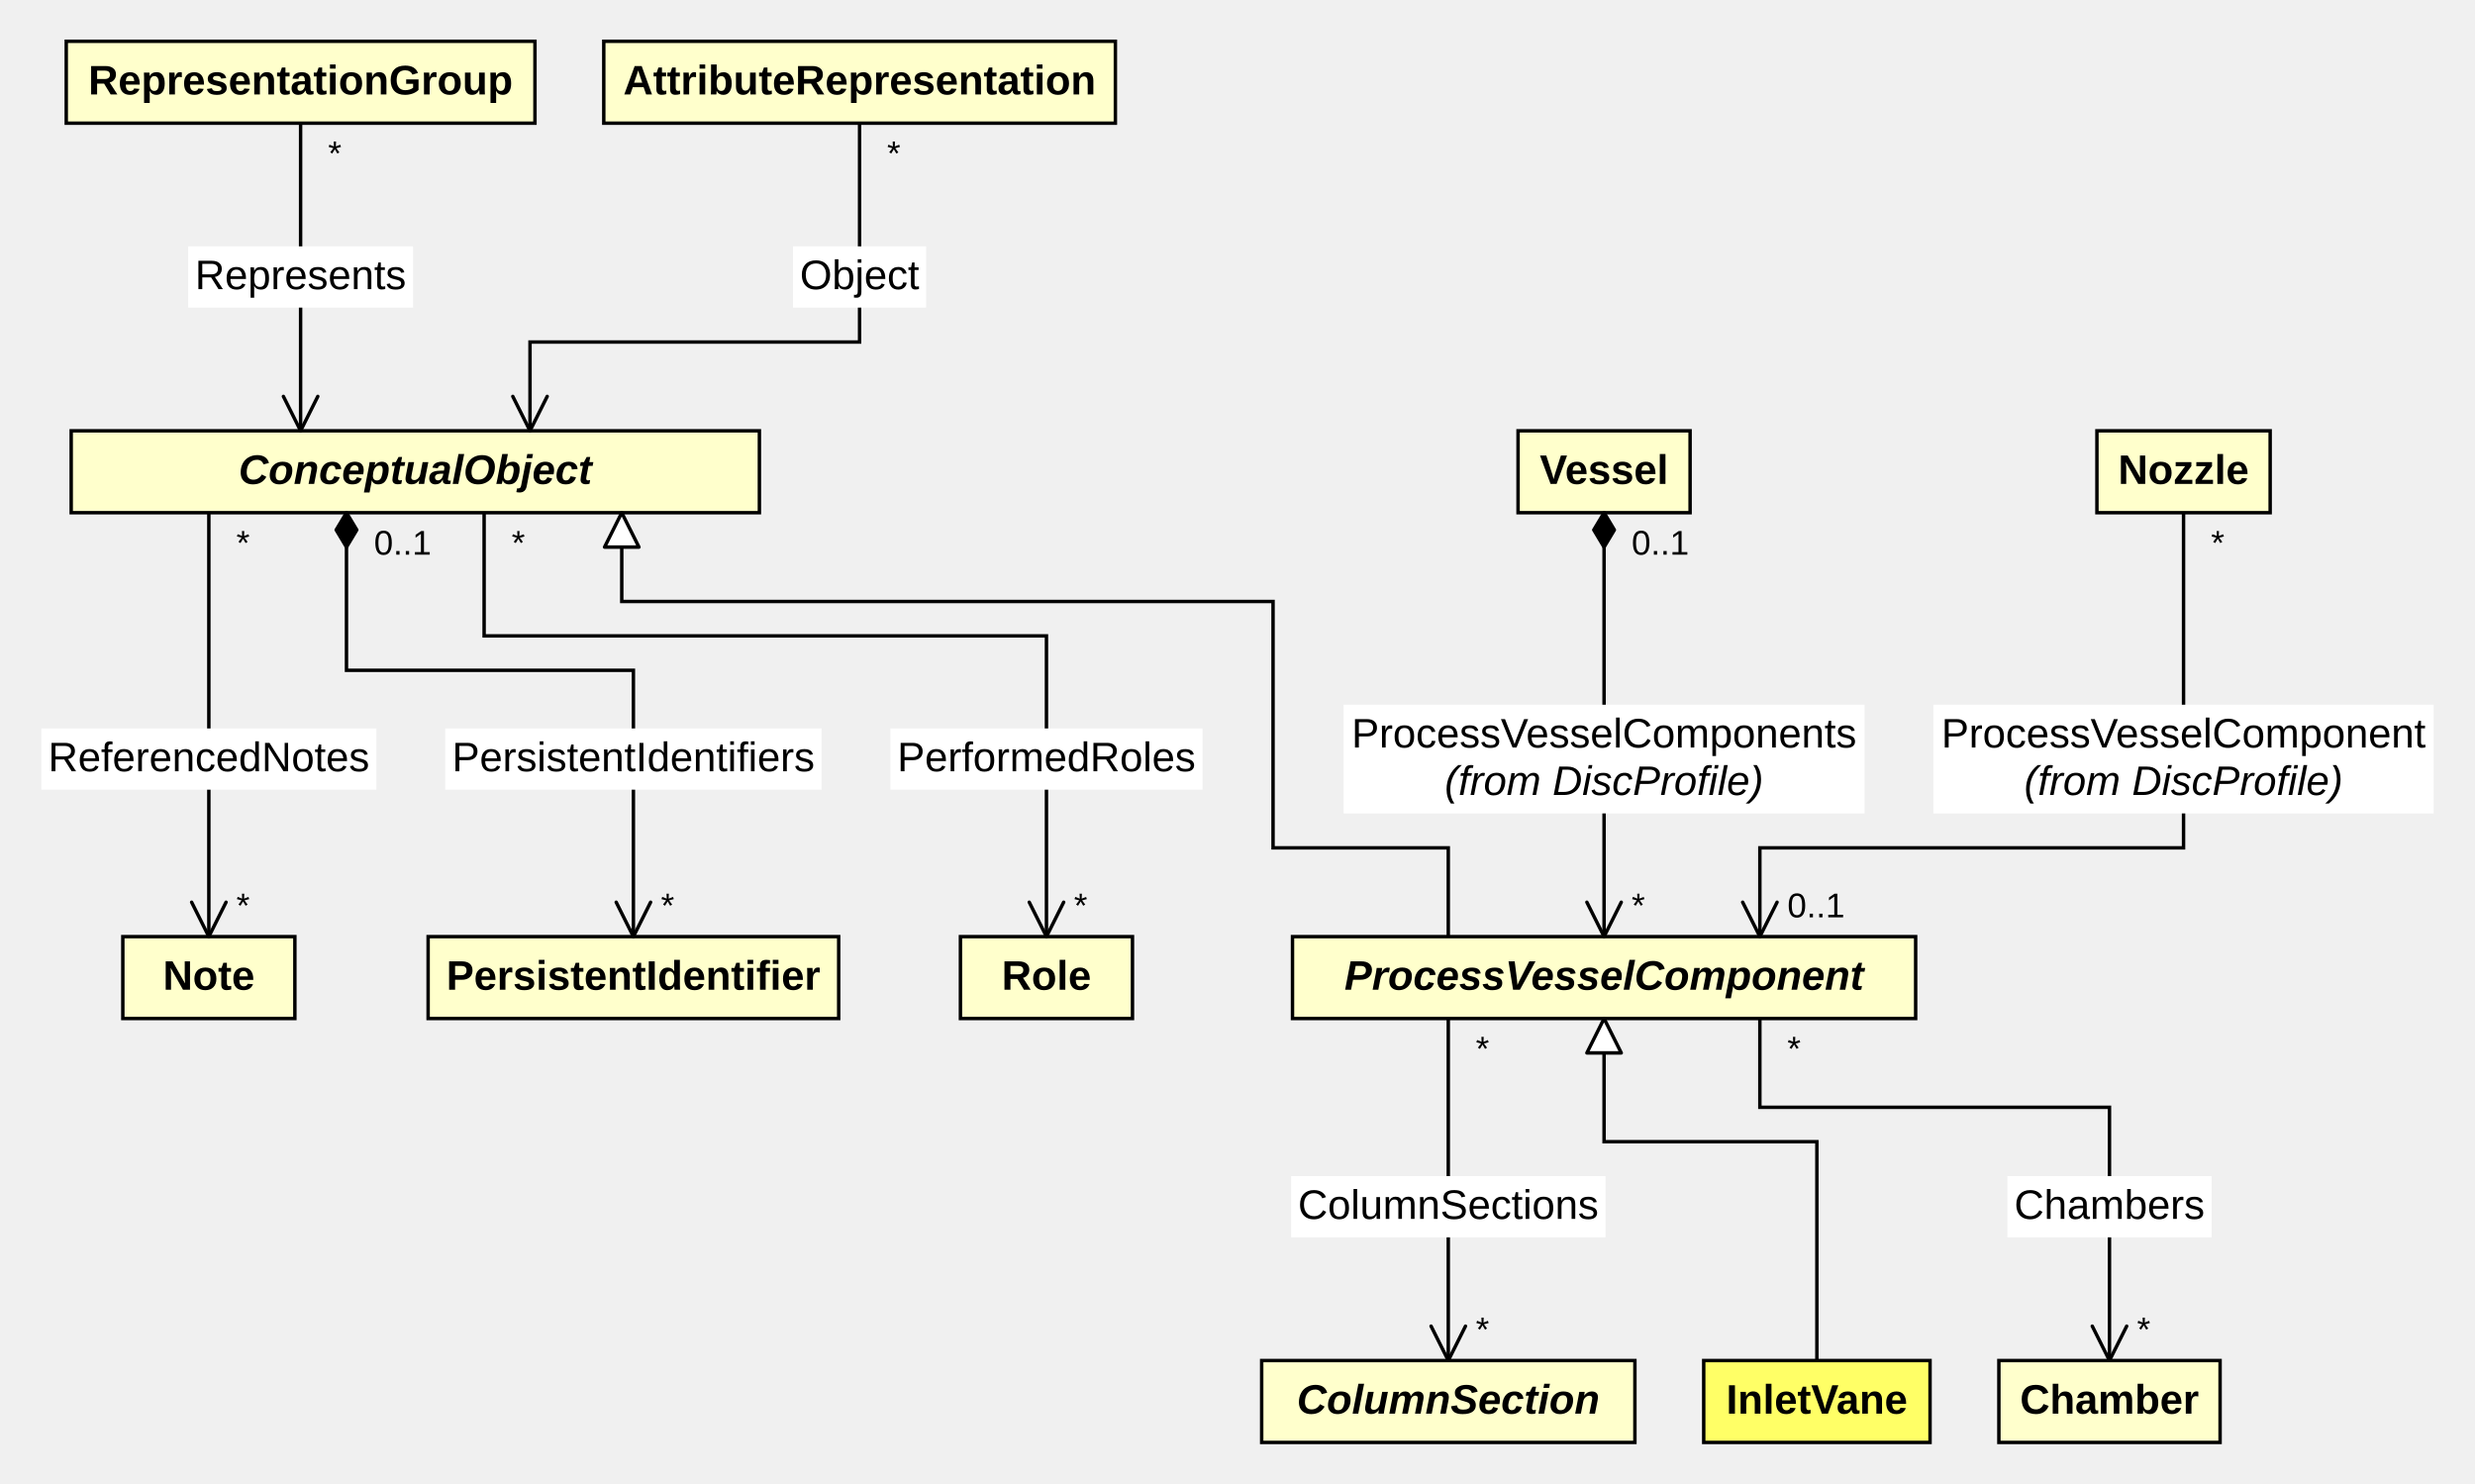
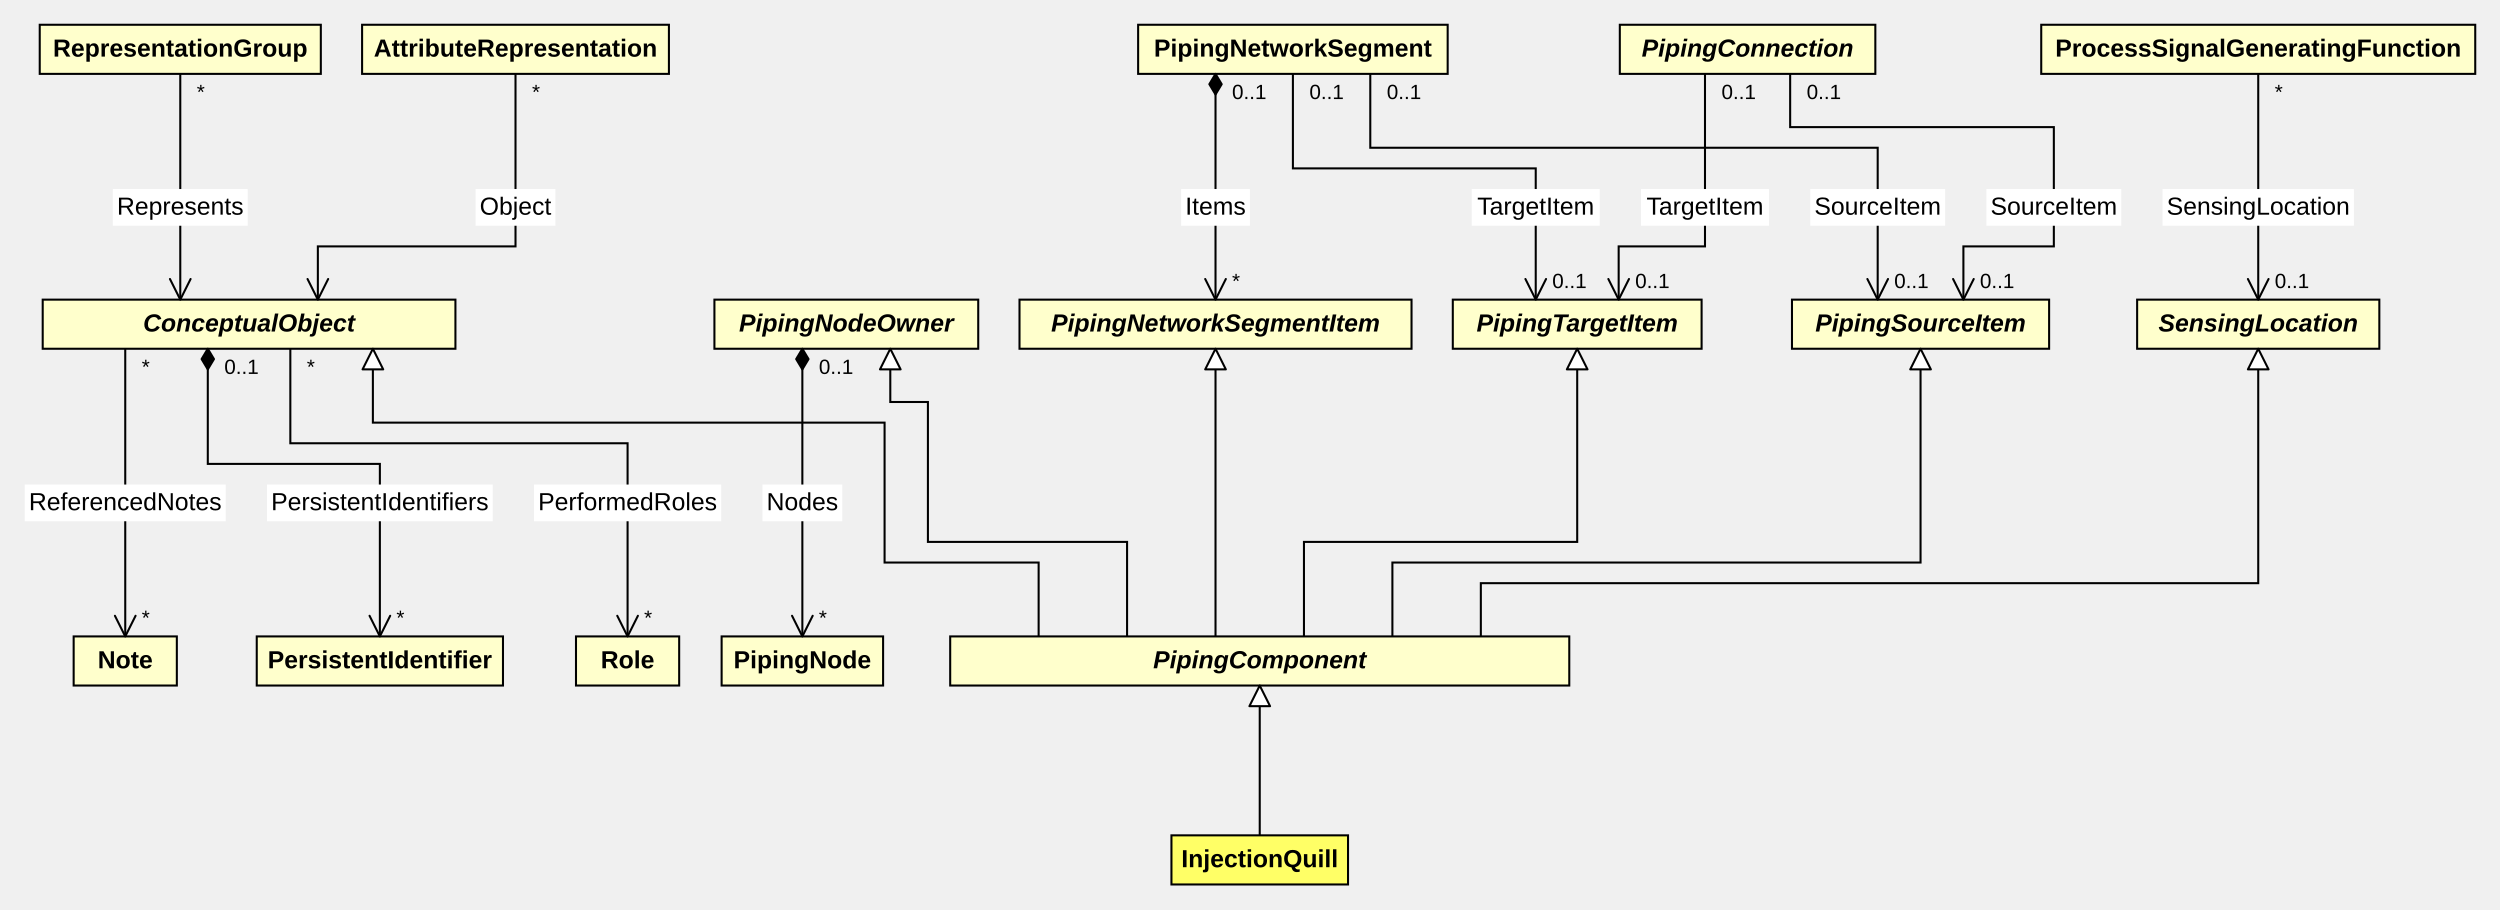
- <svg xmlns="http://www.w3.org/2000/svg" width="719.277px" height="431.2px" viewBox="0.0 0.0 719.277 431.2">
+ <svg xmlns="http://www.w3.org/2000/svg" width="1211.469px" height="440.6px" viewBox="0.0 0.0 1211.469 440.6">
  <style>
            .uml-foreground-stroke {
                stroke: black;
                stroke-width: 1px;
            }
            
            .uml-foreground-fill {
                fill: black;
            }
            
            .uml-background_color-type {
                fill: #ffffcc;
            }
            
            .uml-background_color-main_type {
                fill: #ffff66;
            }
            
            .uml-background_color-instance {
                fill: blue;
            }
            
            .uml-background_color-background {
                fill: white;
            }
            
            .uml-background_color-foreground {
                fill: black;
            }
            
            .uml-font-normal {
                font-family: Arial;
            }
            
            .uml-font-element {
                font-family: Arial;
            }
            
            .uml-fontsize-normal {
                font-size: 10px;
            }

            .uml-fontsize-large {
                font-size: 12px;
            }
            
            .uml-source_marker-closed_arrow {
                marker-start: url(#uml-marker-closed_arrow);
            }
            
            .uml-source_marker-open_arrow {
                marker-start: url(#uml-marker-open_arrow);
            }
            
            .uml-source_marker-filled_diamond {
                marker-start: url(#uml-marker-filled_diamond);
            }

            .uml-target_marker-closed_arrow {
                marker-end: url(#uml-marker-closed_arrow);
            }
            
            .uml-target_marker-open_arrow {
                marker-end: url(#uml-marker-open_arrow);
            }
            
            .uml-target_marker-filled_diamond {
                marker-end: url(#uml-marker-filled_diamond);
            }

            </style>
  <defs>
    <marker id="uml-marker-closed_arrow" viewBox="-2 -2 14 14" refX="10" refY="5.0" markerWidth="14" markerHeight="14" orient="auto-start-reverse">
      <path d="M 0 0 L 10 5.0 L 0 10 Z" stroke-linejoin="round" stroke-linecap="round" class="uml-foreground-stroke uml-background_color-background" />
    </marker>
    <marker id="uml-marker-open_arrow" viewBox="-2 -2 14 14" refX="10" refY="5.0" markerWidth="14" markerHeight="14" orient="auto-start-reverse">
      <path d="M 0 0 L 10 5.0 L 0 10" stroke-linejoin="round" stroke-linecap="round" fill="none" class="uml-foreground-stroke" />
    </marker>
    <marker id="uml-marker-filled_diamond" viewBox="-2 -2 14 14" refX="10" refY="5.0" markerWidth="14" markerHeight="14" orient="auto-start-reverse">
      <path d="M 0 5.0 L      5.0 2.0        10 5.0      5.0 8.0 Z       " stroke-linejoin="round" stroke-linecap="round" class="uml-foreground-stroke uml-background_color-foreground" />
    </marker>
  </defs>
-   <rect class="uml-background_color-type uml-foreground-stroke" x="20.693" y="125.2" width="200.0" height="23.8" />
-   <text x="120.693" text-anchor="middle" font-size="0px" y="140.64">
+   <rect class="uml-background_color-type uml-foreground-stroke" x="20.693" y="145.2" width="200.0" height="23.8" />
+   <text x="120.693" text-anchor="middle" font-size="0px" y="160.64">
    <a href="../dexpi-models/Core/ConceptualObject.html">
      <tspan class="uml-foreground-fill uml-font-element uml-fontsize-large" font-weight="bold" font-style="italic">ConceptualObject</tspan>
    </a>
  </text>
-   <rect class="uml-background_color-type uml-foreground-stroke" x="375.621" y="272.2" width="181.099" height="23.8" />
-   <text x="466.171" text-anchor="middle" font-size="0px" y="287.64">
-     <a href="../disc-models/DiscProfile/InformationModel/ProcessVesselComponent.html">
-       <tspan class="uml-foreground-fill uml-font-element uml-fontsize-large" font-weight="bold" font-style="italic">ProcessVesselComponent</tspan>
-     </a>
-   </text>
-   <rect class="uml-background_color-type uml-foreground-stroke" x="366.664" y="395.4" width="108.464" height="23.8" />
-   <text x="420.896" text-anchor="middle" font-size="0px" y="410.84">
-     <a href="../dexpi-models/Plant/ProcessEquipment/ColumnSection.html">
-       <tspan class="uml-foreground-fill uml-font-element uml-fontsize-large" font-weight="bold" font-style="italic">ColumnSection</tspan>
+   <rect class="uml-background_color-type uml-foreground-stroke" x="1035.628" y="145.2" width="117.369" height="23.8" />
+   <text x="1094.312" text-anchor="middle" font-size="0px" y="160.64">
+     <a href="../dexpi-models/Plant/Instrumentation/SensingLocation.html">
+       <tspan class="uml-foreground-fill uml-font-element uml-fontsize-large" font-weight="bold" font-style="italic">SensingLocation</tspan>
+     </a>
+   </text>
+   <rect class="uml-background_color-type uml-foreground-stroke" x="460.452" y="308.4" width="300.0" height="23.8" />
+   <text x="610.452" text-anchor="middle" font-size="0px" y="323.84">
+     <a href="../dexpi-models/Plant/Piping/PipingComponent.html">
+       <tspan class="uml-foreground-fill uml-font-element uml-fontsize-large" font-weight="bold" font-style="italic">PipingComponent</tspan>
+     </a>
+   </text>
+   <rect class="uml-background_color-type uml-foreground-stroke" x="784.943" y="12.0" width="123.82" height="23.8" />
+   <text x="846.853" text-anchor="middle" font-size="0px" y="27.44">
+     <a href="../dexpi-models/Plant/Piping/PipingConnection.html">
+       <tspan class="uml-foreground-fill uml-font-element uml-fontsize-large" font-weight="bold" font-style="italic">PipingConnection</tspan>
+     </a>
+   </text>
+   <rect class="uml-background_color-type uml-foreground-stroke" x="494.039" y="145.2" width="189.969" height="23.8" />
+   <text x="589.024" text-anchor="middle" font-size="0px" y="160.64">
+     <a href="../dexpi-models/Plant/Piping/PipingNetworkSegmentItem.html">
+       <tspan class="uml-foreground-fill uml-font-element uml-fontsize-large" font-weight="bold" font-style="italic">PipingNetworkSegmentItem</tspan>
+     </a>
+   </text>
+   <rect class="uml-background_color-type uml-foreground-stroke" x="346.199" y="145.2" width="127.84" height="23.8" />
+   <text x="410.119" text-anchor="middle" font-size="0px" y="160.64">
+     <a href="../dexpi-models/Plant/Piping/PipingNodeOwner.html">
+       <tspan class="uml-foreground-fill uml-font-element uml-fontsize-large" font-weight="bold" font-style="italic">PipingNodeOwner</tspan>
+     </a>
+   </text>
+   <rect class="uml-background_color-type uml-foreground-stroke" x="868.37" y="145.2" width="124.607" height="23.8" />
+   <text x="930.674" text-anchor="middle" font-size="0px" y="160.64">
+     <a href="../dexpi-models/Plant/Piping/PipingSourceItem.html">
+       <tspan class="uml-foreground-fill uml-font-element uml-fontsize-large" font-weight="bold" font-style="italic">PipingSourceItem</tspan>
+     </a>
+   </text>
+   <rect class="uml-background_color-type uml-foreground-stroke" x="704.008" y="145.2" width="120.566" height="23.8" />
+   <text x="764.291" text-anchor="middle" font-size="0px" y="160.64">
+     <a href="../dexpi-models/Plant/Piping/PipingTargetItem.html">
+       <tspan class="uml-foreground-fill uml-font-element uml-fontsize-large" font-weight="bold" font-style="italic">PipingTargetItem</tspan>
    </a>
  </text>
  <rect class="uml-background_color-type uml-foreground-stroke" x="175.466" y="12.0" width="148.684" height="23.8" />
  <text x="249.808" text-anchor="middle" font-size="0px" y="27.44">
    <a href="../dexpi-models/Core/Diagram/AttributeRepresentation.html">
      <tspan class="uml-foreground-fill uml-font-element uml-fontsize-large" font-weight="bold">AttributeRepresentation</tspan>
    </a>
  </text>
  <rect class="uml-background_color-type uml-foreground-stroke" x="19.254" y="12.0" width="136.212" height="23.8" />
  <text x="87.36" text-anchor="middle" font-size="0px" y="27.44">
    <a href="../dexpi-models/Core/Diagram/RepresentationGroup.html">
      <tspan class="uml-foreground-fill uml-font-element uml-fontsize-large" font-weight="bold">RepresentationGroup</tspan>
    </a>
  </text>
-   <rect class="uml-background_color-type uml-foreground-stroke" x="35.693" y="272.2" width="50.0" height="23.8" />
-   <text x="60.693" text-anchor="middle" font-size="0px" y="287.64">
+   <rect class="uml-background_color-type uml-foreground-stroke" x="35.693" y="308.4" width="50.0" height="23.8" />
+   <text x="60.693" text-anchor="middle" font-size="0px" y="323.84">
    <a href="../dexpi-models/Core/Note.html">
      <tspan class="uml-foreground-fill uml-font-element uml-fontsize-large" font-weight="bold">Note</tspan>
    </a>
  </text>
-   <rect class="uml-background_color-type uml-foreground-stroke" x="124.418" y="272.2" width="119.319" height="23.8" />
-   <text x="184.077" text-anchor="middle" font-size="0px" y="287.64">
+   <rect class="uml-background_color-type uml-foreground-stroke" x="124.418" y="308.4" width="119.319" height="23.8" />
+   <text x="184.077" text-anchor="middle" font-size="0px" y="323.84">
    <a href="../dexpi-models/Core/PersistentIdentifier.html">
      <tspan class="uml-foreground-fill uml-font-element uml-fontsize-large" font-weight="bold">PersistentIdentifier</tspan>
    </a>
  </text>
-   <rect class="uml-background_color-type uml-foreground-stroke" x="279.118" y="272.2" width="50.0" height="23.8" />
-   <text x="304.118" text-anchor="middle" font-size="0px" y="287.64">
+   <rect class="uml-background_color-type uml-foreground-stroke" x="279.118" y="308.4" width="50.0" height="23.8" />
+   <text x="304.118" text-anchor="middle" font-size="0px" y="323.84">
    <a href="../dexpi-models/Core/Role.html">
      <tspan class="uml-foreground-fill uml-font-element uml-fontsize-large" font-weight="bold">Role</tspan>
    </a>
  </text>
-   <rect class="uml-background_color-main_type uml-foreground-stroke" x="495.128" y="395.4" width="65.778" height="23.8" />
-   <text x="528.017" text-anchor="middle" font-size="0px" y="410.84">
-     <tspan class="uml-foreground-fill uml-font-element uml-fontsize-large" font-weight="bold">InletVane</tspan>
-   </text>
-   <rect class="uml-background_color-type uml-foreground-stroke" x="580.906" y="395.4" width="64.289" height="23.8" />
-   <text x="613.05" text-anchor="middle" font-size="0px" y="410.84">
-     <a href="../dexpi-models/Plant/ProcessEquipment/Chamber.html">
-       <tspan class="uml-foreground-fill uml-font-element uml-fontsize-large" font-weight="bold">Chamber</tspan>
-     </a>
-   </text>
-   <rect class="uml-background_color-type uml-foreground-stroke" x="609.401" y="125.2" width="50.348" height="23.8" />
-   <text x="634.575" text-anchor="middle" font-size="0px" y="140.64">
-     <a href="../dexpi-models/Plant/ProcessEquipment/Nozzle.html">
-       <tspan class="uml-foreground-fill uml-font-element uml-fontsize-large" font-weight="bold">Nozzle</tspan>
-     </a>
-   </text>
-   <rect class="uml-background_color-type uml-foreground-stroke" x="441.171" y="125.2" width="50.0" height="23.8" />
-   <text x="466.171" text-anchor="middle" font-size="0px" y="140.64">
-     <a href="../dexpi-models/Plant/ProcessEquipment/Vessel.html">
-       <tspan class="uml-foreground-fill uml-font-element uml-fontsize-large" font-weight="bold">Vessel</tspan>
-     </a>
-   </text>
-   <polyline class="uml-foreground-stroke uml-source_marker-closed_arrow" points="180.693,149.0 180.693,174.8 369.969,174.8 369.969,220.1 369.969,221.1 369.969,246.4 420.896,246.4 420.896,272.2" fill="none" />
-   <polyline class="uml-foreground-stroke uml-source_marker-closed_arrow" points="466.171,296.0 466.171,331.8 528.017,331.8 528.017,350.2 528.017,351.2 528.017,395.4" fill="none" />
-   <rect class="uml-background_color-background " x="258.768" y="211.7" width="90.701" height="17.8" />
-   <text x="304.118" text-anchor="middle" font-size="0px" y="224.14">
+   <rect class="uml-background_color-main_type uml-foreground-stroke" x="567.667" y="404.8" width="85.571" height="23.8" />
+   <text x="610.452" text-anchor="middle" font-size="0px" y="420.24">
+     <tspan class="uml-foreground-fill uml-font-element uml-fontsize-large" font-weight="bold">InjectionQuill</tspan>
+   </text>
+   <rect class="uml-background_color-type uml-foreground-stroke" x="989.155" y="12.0" width="210.314" height="23.8" />
+   <text x="1094.312" text-anchor="middle" font-size="0px" y="27.44">
+     <a href="../dexpi-models/Plant/Instrumentation/ProcessSignalGeneratingFunction.html">
+       <tspan class="uml-foreground-fill uml-font-element uml-fontsize-large" font-weight="bold">ProcessSignalGeneratingFunction</tspan>
+     </a>
+   </text>
+   <rect class="uml-background_color-type uml-foreground-stroke" x="551.524" y="12.0" width="150.0" height="23.8" />
+   <text x="626.524" text-anchor="middle" font-size="0px" y="27.44">
+     <a href="../dexpi-models/Plant/Piping/PipingNetworkSegment.html">
+       <tspan class="uml-foreground-fill uml-font-element uml-fontsize-large" font-weight="bold">PipingNetworkSegment</tspan>
+     </a>
+   </text>
+   <rect class="uml-background_color-type uml-foreground-stroke" x="349.688" y="308.4" width="78.249" height="23.8" />
+   <text x="388.813" text-anchor="middle" font-size="0px" y="323.84">
+     <a href="../dexpi-models/Plant/Piping/PipingNode.html">
+       <tspan class="uml-foreground-fill uml-font-element uml-fontsize-large" font-weight="bold">PipingNode</tspan>
+     </a>
+   </text>
+   <polyline class="uml-foreground-stroke uml-source_marker-closed_arrow" points="180.693,169.0 180.693,204.8 428.656,204.8 428.656,243.2 428.656,244.2 428.656,272.6 503.309,272.6 503.309,308.4" fill="none" />
+   <polyline class="uml-foreground-stroke uml-source_marker-closed_arrow" points="1094.312,169.0 1094.312,243.2 1094.312,244.2 1094.312,282.6 717.595,282.6 717.595,308.4" fill="none" />
+   <polyline class="uml-foreground-stroke uml-source_marker-closed_arrow" points="610.452,332.2 610.452,368 610.452,369 610.452,404.8" fill="none" />
+   <polyline class="uml-foreground-stroke uml-source_marker-closed_arrow" points="589.024,169.0 589.024,243.2 589.024,244.2 589.024,308.4" fill="none" />
+   <polyline class="uml-foreground-stroke uml-source_marker-closed_arrow" points="431.426,169.0 431.426,194.8 449.656,194.8 449.656,243.2 449.656,244.2 449.656,262.6 546.167,262.6 546.167,308.4" fill="none" />
+   <polyline class="uml-foreground-stroke uml-source_marker-closed_arrow" points="930.674,169.0 930.674,243.2 930.674,244.2 930.674,272.6 674.738,272.6 674.738,308.4" fill="none" />
+   <polyline class="uml-foreground-stroke uml-source_marker-closed_arrow" points="764.291,169.0 764.291,243.2 764.291,244.2 764.291,262.6 631.881,262.6 631.881,308.4" fill="none" />
+   <rect class="uml-background_color-background " x="258.768" y="234.8" width="90.701" height="17.8" />
+   <text x="304.118" text-anchor="middle" font-size="0px" y="247.24">
    <a href="../dexpi-models/Core/ConceptualObject.html#sp:core.conceptualobject.performedroles">
      <tspan class="uml-foreground-fill uml-font-element uml-fontsize-large">PerformedRoles</tspan>
    </a>
  </text>
-   <polyline class="uml-foreground-stroke" points="140.693,149.0 140.693,184.8 304.118,184.8 304.118,211.7" fill="none" />
-   <polyline class="uml-foreground-stroke uml-target_marker-open_arrow" points="304.118,229.5 304.118,272.2" fill="none" />
-   <text x="148.693" font-size="0px" y="161.2">
-     <tspan class="uml-foreground-fill uml-font-normal uml-fontsize-normal">*</tspan>
-   </text>
-   <text x="312.118" font-size="0px" y="266.6">
-     <tspan class="uml-foreground-fill uml-font-normal uml-fontsize-normal">*</tspan>
-   </text>
-   <rect class="uml-background_color-background " x="129.387" y="211.7" width="109.381" height="17.8" />
-   <text x="184.077" text-anchor="middle" font-size="0px" y="224.14">
+   <polyline class="uml-foreground-stroke" points="140.693,169.0 140.693,214.8 304.118,214.8 304.118,234.8" fill="none" />
+   <polyline class="uml-foreground-stroke uml-target_marker-open_arrow" points="304.118,252.6 304.118,308.4" fill="none" />
+   <text x="148.693" font-size="0px" y="181.2">
+     <tspan class="uml-foreground-fill uml-font-normal uml-fontsize-normal">*</tspan>
+   </text>
+   <text x="312.118" font-size="0px" y="302.8">
+     <tspan class="uml-foreground-fill uml-font-normal uml-fontsize-normal">*</tspan>
+   </text>
+   <rect class="uml-background_color-background " x="129.387" y="234.8" width="109.381" height="17.8" />
+   <text x="184.077" text-anchor="middle" font-size="0px" y="247.24">
    <a href="../dexpi-models/Core/ConceptualObject.html#sp:core.conceptualobject.persistentidentifiers">
      <tspan class="uml-foreground-fill uml-font-element uml-fontsize-large">PersistentIdentifiers</tspan>
    </a>
  </text>
-   <polyline class="uml-foreground-stroke uml-source_marker-filled_diamond" points="100.693,149.0 100.693,194.8 184.077,194.8 184.077,211.7" fill="none" />
-   <polyline class="uml-foreground-stroke uml-target_marker-open_arrow" points="184.077,229.5 184.077,272.2" fill="none" />
-   <text x="108.693" font-size="0px" y="161.2">
-     <tspan class="uml-foreground-fill uml-font-normal uml-fontsize-normal">0..1</tspan>
-   </text>
-   <text x="192.077" font-size="0px" y="266.6">
-     <tspan class="uml-foreground-fill uml-font-normal uml-fontsize-normal">*</tspan>
-   </text>
-   <rect class="uml-background_color-background " x="12.0" y="211.7" width="97.387" height="17.8" />
-   <text x="60.693" text-anchor="middle" font-size="0px" y="224.14">
+   <polyline class="uml-foreground-stroke uml-source_marker-filled_diamond" points="100.693,169.0 100.693,224.8 184.077,224.8 184.077,234.8" fill="none" />
+   <polyline class="uml-foreground-stroke uml-target_marker-open_arrow" points="184.077,252.6 184.077,308.4" fill="none" />
+   <text x="108.693" font-size="0px" y="181.2">
+     <tspan class="uml-foreground-fill uml-font-normal uml-fontsize-normal">0..1</tspan>
+   </text>
+   <text x="192.077" font-size="0px" y="302.8">
+     <tspan class="uml-foreground-fill uml-font-normal uml-fontsize-normal">*</tspan>
+   </text>
+   <rect class="uml-background_color-background " x="12.0" y="234.8" width="97.387" height="17.8" />
+   <text x="60.693" text-anchor="middle" font-size="0px" y="247.24">
    <a href="../dexpi-models/Core/ConceptualObject.html#sp:core.conceptualobject.referencednotes">
      <tspan class="uml-foreground-fill uml-font-element uml-fontsize-large">ReferencedNotes</tspan>
    </a>
  </text>
-   <polyline class="uml-foreground-stroke" points="60.693,149.0 60.693,211.7" fill="none" />
-   <polyline class="uml-foreground-stroke uml-target_marker-open_arrow" points="60.693,229.5 60.693,272.2" fill="none" />
-   <text x="68.693" font-size="0px" y="161.2">
-     <tspan class="uml-foreground-fill uml-font-normal uml-fontsize-normal">*</tspan>
-   </text>
-   <text x="68.693" font-size="0px" y="266.6">
-     <tspan class="uml-foreground-fill uml-font-normal uml-fontsize-normal">*</tspan>
-   </text>
-   <rect class="uml-background_color-background " x="230.467" y="71.6" width="38.682" height="17.8" />
-   <text x="249.808" text-anchor="middle" font-size="0px" y="84.04">
+   <polyline class="uml-foreground-stroke" points="60.693,169.0 60.693,234.8" fill="none" />
+   <polyline class="uml-foreground-stroke uml-target_marker-open_arrow" points="60.693,252.6 60.693,308.4" fill="none" />
+   <text x="68.693" font-size="0px" y="181.2">
+     <tspan class="uml-foreground-fill uml-font-normal uml-fontsize-normal">*</tspan>
+   </text>
+   <text x="68.693" font-size="0px" y="302.8">
+     <tspan class="uml-foreground-fill uml-font-normal uml-fontsize-normal">*</tspan>
+   </text>
+   <rect class="uml-background_color-background " x="230.467" y="91.6" width="38.682" height="17.8" />
+   <text x="249.808" text-anchor="middle" font-size="0px" y="104.04">
    <a href="../dexpi-models/Core/Diagram/AttributeRepresentation.html#sp:core.diagram.attributerepresentation.object">
      <tspan class="uml-foreground-fill uml-font-element uml-fontsize-large">Object</tspan>
    </a>
  </text>
-   <polyline class="uml-foreground-stroke" points="249.808,35.8 249.808,71.6" fill="none" />
-   <polyline class="uml-foreground-stroke uml-target_marker-open_arrow" points="249.808,89.4 249.808,99.4 154.027,99.4 154.027,125.2" fill="none" />
+   <polyline class="uml-foreground-stroke" points="249.808,35.8 249.808,91.6" fill="none" />
+   <polyline class="uml-foreground-stroke uml-target_marker-open_arrow" points="249.808,109.4 249.808,119.4 154.027,119.4 154.027,145.2" fill="none" />
  <text x="257.808" font-size="0px" y="48.0">
    <tspan class="uml-foreground-fill uml-font-normal uml-fontsize-normal">*</tspan>
  </text>
-   <rect class="uml-background_color-background " x="54.677" y="71.6" width="65.365" height="17.8" />
-   <text x="87.36" text-anchor="middle" font-size="0px" y="84.04">
+   <rect class="uml-background_color-background " x="54.677" y="91.6" width="65.365" height="17.8" />
+   <text x="87.36" text-anchor="middle" font-size="0px" y="104.04">
    <a href="../dexpi-models/Core/Diagram/RepresentationGroup.html#sp:core.diagram.representationgroup.represents">
      <tspan class="uml-foreground-fill uml-font-element uml-fontsize-large">Represents</tspan>
    </a>
  </text>
-   <polyline class="uml-foreground-stroke" points="87.36,35.8 87.36,71.6" fill="none" />
-   <polyline class="uml-foreground-stroke uml-target_marker-open_arrow" points="87.36,89.4 87.36,125.2" fill="none" />
+   <polyline class="uml-foreground-stroke" points="87.36,35.8 87.36,91.6" fill="none" />
+   <polyline class="uml-foreground-stroke uml-target_marker-open_arrow" points="87.36,109.4 87.36,145.2" fill="none" />
  <text x="95.36" font-size="0px" y="48.0">
    <tspan class="uml-foreground-fill uml-font-normal uml-fontsize-normal">*</tspan>
  </text>
-   <rect class="uml-background_color-background " x="561.873" y="204.8" width="145.404" height="31.6" />
-   <text x="634.575" text-anchor="middle" font-size="0px" y="217.24">
-     <a href="../disc-models/DiscProfile/InformationModel/NozzleExtension.html#sp:discprofile.informationmodel.nozzleextension.processvesselcomponent">
-       <tspan class="uml-foreground-fill uml-font-element uml-fontsize-large">ProcessVesselComponent</tspan>
-     </a>
-   </text>
-   <text x="634.575" text-anchor="middle" font-size="0px" y="231.04">
-     <a href="../disc-models/DiscProfile/InformationModel/NozzleExtension.html#sp:discprofile.informationmodel.nozzleextension.processvesselcomponent">
-       <tspan class="uml-foreground-fill uml-font-element uml-fontsize-large" font-style="italic">(from DiscProfile)</tspan>
-     </a>
-   </text>
-   <polyline class="uml-foreground-stroke" points="634.575,149.0 634.575,204.8" fill="none" />
-   <polyline class="uml-foreground-stroke uml-target_marker-open_arrow" points="634.575,236.4 634.575,246.4 511.446,246.4 511.446,272.2" fill="none" />
-   <text x="642.575" font-size="0px" y="161.2">
-     <tspan class="uml-foreground-fill uml-font-normal uml-fontsize-normal">*</tspan>
-   </text>
-   <text x="519.446" font-size="0px" y="266.6">
-     <tspan class="uml-foreground-fill uml-font-normal uml-fontsize-normal">0..1</tspan>
-   </text>
-   <rect class="uml-background_color-background " x="583.373" y="341.8" width="59.354" height="17.8" />
-   <text x="613.05" text-anchor="middle" font-size="0px" y="354.24">
-     <a href="../disc-models/DiscProfile/InformationModel/ProcessVesselComponent.html#sp:discprofile.informationmodel.processvesselcomponent.chambers">
-       <tspan class="uml-foreground-fill uml-font-element uml-fontsize-large">Chambers</tspan>
-     </a>
-   </text>
-   <polyline class="uml-foreground-stroke" points="511.446,296.0 511.446,321.8 613.05,321.8 613.05,341.8" fill="none" />
-   <polyline class="uml-foreground-stroke uml-target_marker-open_arrow" points="613.05,359.6 613.05,395.4" fill="none" />
-   <text x="519.446" font-size="0px" y="308.2">
-     <tspan class="uml-foreground-fill uml-font-normal uml-fontsize-normal">*</tspan>
-   </text>
-   <text x="621.05" font-size="0px" y="389.8">
-     <tspan class="uml-foreground-fill uml-font-normal uml-fontsize-normal">*</tspan>
-   </text>
-   <rect class="uml-background_color-background " x="375.209" y="341.8" width="91.375" height="17.8" />
-   <text x="420.896" text-anchor="middle" font-size="0px" y="354.24">
-     <a href="../disc-models/DiscProfile/InformationModel/ProcessVesselComponent.html#sp:discprofile.informationmodel.processvesselcomponent.columnsections">
-       <tspan class="uml-foreground-fill uml-font-element uml-fontsize-large">ColumnSections</tspan>
-     </a>
-   </text>
-   <polyline class="uml-foreground-stroke" points="420.896,296.0 420.896,341.8" fill="none" />
-   <polyline class="uml-foreground-stroke uml-target_marker-open_arrow" points="420.896,359.6 420.896,395.4" fill="none" />
-   <text x="428.896" font-size="0px" y="308.2">
-     <tspan class="uml-foreground-fill uml-font-normal uml-fontsize-normal">*</tspan>
-   </text>
-   <text x="428.896" font-size="0px" y="389.8">
-     <tspan class="uml-foreground-fill uml-font-normal uml-fontsize-normal">*</tspan>
-   </text>
-   <rect class="uml-background_color-background " x="390.469" y="204.8" width="151.404" height="31.6" />
-   <text x="466.171" text-anchor="middle" font-size="0px" y="217.24">
-     <a href="../disc-models/DiscProfile/InformationModel/VesselExtension.html#sp:discprofile.informationmodel.vesselextension.processvesselcomponents">
-       <tspan class="uml-foreground-fill uml-font-element uml-fontsize-large">ProcessVesselComponents</tspan>
-     </a>
-   </text>
-   <text x="466.171" text-anchor="middle" font-size="0px" y="231.04">
-     <a href="../disc-models/DiscProfile/InformationModel/VesselExtension.html#sp:discprofile.informationmodel.vesselextension.processvesselcomponents">
-       <tspan class="uml-foreground-fill uml-font-element uml-fontsize-large" font-style="italic">(from DiscProfile)</tspan>
-     </a>
-   </text>
-   <polyline class="uml-foreground-stroke uml-source_marker-filled_diamond" points="466.171,149.0 466.171,204.8" fill="none" />
-   <polyline class="uml-foreground-stroke uml-target_marker-open_arrow" points="466.171,236.4 466.171,272.2" fill="none" />
-   <text x="474.171" font-size="0px" y="161.2">
-     <tspan class="uml-foreground-fill uml-font-normal uml-fontsize-normal">0..1</tspan>
-   </text>
-   <text x="474.171" font-size="0px" y="266.6">
+   <rect class="uml-background_color-background " x="1047.945" y="91.6" width="92.734" height="17.8" />
+   <text x="1094.312" text-anchor="middle" font-size="0px" y="104.04">
+     <a href="../dexpi-models/Plant/Instrumentation/ProcessSignalGeneratingFunction.html#sp:plant.instrumentation.processsignalgeneratingfunction.sensinglocation">
+       <tspan class="uml-foreground-fill uml-font-element uml-fontsize-large">SensingLocation</tspan>
+     </a>
+   </text>
+   <polyline class="uml-foreground-stroke" points="1094.312,35.8 1094.312,91.6" fill="none" />
+   <polyline class="uml-foreground-stroke uml-target_marker-open_arrow" points="1094.312,109.4 1094.312,145.2" fill="none" />
+   <text x="1102.312" font-size="0px" y="48.0">
+     <tspan class="uml-foreground-fill uml-font-normal uml-fontsize-normal">*</tspan>
+   </text>
+   <text x="1102.312" font-size="0px" y="139.6">
+     <tspan class="uml-foreground-fill uml-font-normal uml-fontsize-normal">0..1</tspan>
+   </text>
+   <rect class="uml-background_color-background " x="962.585" y="91.6" width="65.359" height="17.8" />
+   <text x="995.265" text-anchor="middle" font-size="0px" y="104.04">
+     <a href="../dexpi-models/Plant/Piping/PipingConnection.html#sp:plant.piping.pipingconnection.sourceitem">
+       <tspan class="uml-foreground-fill uml-font-element uml-fontsize-large">SourceItem</tspan>
+     </a>
+   </text>
+   <polyline class="uml-foreground-stroke" points="867.49,35.8 867.49,61.6 995.265,61.6 995.265,91.6" fill="none" />
+   <polyline class="uml-foreground-stroke uml-target_marker-open_arrow" points="995.265,109.4 995.265,119.4 951.441,119.4 951.441,145.2" fill="none" />
+   <text x="875.49" font-size="0px" y="48.0">
+     <tspan class="uml-foreground-fill uml-font-normal uml-fontsize-normal">0..1</tspan>
+   </text>
+   <text x="959.441" font-size="0px" y="139.6">
+     <tspan class="uml-foreground-fill uml-font-normal uml-fontsize-normal">0..1</tspan>
+   </text>
+   <rect class="uml-background_color-background " x="795.206" y="91.6" width="62.02" height="17.8" />
+   <text x="826.216" text-anchor="middle" font-size="0px" y="104.04">
+     <a href="../dexpi-models/Plant/Piping/PipingConnection.html#sp:plant.piping.pipingconnection.targetitem">
+       <tspan class="uml-foreground-fill uml-font-element uml-fontsize-large">TargetItem</tspan>
+     </a>
+   </text>
+   <polyline class="uml-foreground-stroke" points="826.216,35.8 826.216,91.6" fill="none" />
+   <polyline class="uml-foreground-stroke uml-target_marker-open_arrow" points="826.216,109.4 826.216,119.4 784.385,119.4 784.385,145.2" fill="none" />
+   <text x="834.216" font-size="0px" y="48.0">
+     <tspan class="uml-foreground-fill uml-font-normal uml-fontsize-normal">0..1</tspan>
+   </text>
+   <text x="792.385" font-size="0px" y="139.6">
+     <tspan class="uml-foreground-fill uml-font-normal uml-fontsize-normal">0..1</tspan>
+   </text>
+   <rect class="uml-background_color-background " x="572.355" y="91.6" width="33.338" height="17.8" />
+   <text x="589.024" text-anchor="middle" font-size="0px" y="104.04">
+     <a href="../dexpi-models/Plant/Piping/PipingNetworkSegment.html#sp:plant.piping.pipingnetworksegment.items">
+       <tspan class="uml-foreground-fill uml-font-element uml-fontsize-large">Items</tspan>
+     </a>
+   </text>
+   <polyline class="uml-foreground-stroke uml-source_marker-filled_diamond" points="589.024,35.8 589.024,91.6" fill="none" />
+   <polyline class="uml-foreground-stroke uml-target_marker-open_arrow" points="589.024,109.4 589.024,145.2" fill="none" />
+   <text x="597.024" font-size="0px" y="48.0">
+     <tspan class="uml-foreground-fill uml-font-normal uml-fontsize-normal">0..1</tspan>
+   </text>
+   <text x="597.024" font-size="0px" y="139.6">
+     <tspan class="uml-foreground-fill uml-font-normal uml-fontsize-normal">*</tspan>
+   </text>
+   <rect class="uml-background_color-background " x="877.226" y="91.6" width="65.359" height="17.8" />
+   <text x="909.906" text-anchor="middle" font-size="0px" y="104.04">
+     <a href="../dexpi-models/Plant/Piping/PipingNetworkSegment.html#sp:plant.piping.pipingnetworksegment.sourceitem">
+       <tspan class="uml-foreground-fill uml-font-element uml-fontsize-large">SourceItem</tspan>
+     </a>
+   </text>
+   <polyline class="uml-foreground-stroke" points="664.024,35.8 664.024,71.6 909.906,71.6 909.906,91.6" fill="none" />
+   <polyline class="uml-foreground-stroke uml-target_marker-open_arrow" points="909.906,109.4 909.906,145.2" fill="none" />
+   <text x="672.024" font-size="0px" y="48.0">
+     <tspan class="uml-foreground-fill uml-font-normal uml-fontsize-normal">0..1</tspan>
+   </text>
+   <text x="917.906" font-size="0px" y="139.6">
+     <tspan class="uml-foreground-fill uml-font-normal uml-fontsize-normal">0..1</tspan>
+   </text>
+   <rect class="uml-background_color-background " x="713.187" y="91.6" width="62.02" height="17.8" />
+   <text x="744.197" text-anchor="middle" font-size="0px" y="104.04">
+     <a href="../dexpi-models/Plant/Piping/PipingNetworkSegment.html#sp:plant.piping.pipingnetworksegment.targetitem">
+       <tspan class="uml-foreground-fill uml-font-element uml-fontsize-large">TargetItem</tspan>
+     </a>
+   </text>
+   <polyline class="uml-foreground-stroke" points="626.524,35.8 626.524,81.6 744.197,81.6 744.197,91.6" fill="none" />
+   <polyline class="uml-foreground-stroke uml-target_marker-open_arrow" points="744.197,109.4 744.197,145.2" fill="none" />
+   <text x="634.524" font-size="0px" y="48.0">
+     <tspan class="uml-foreground-fill uml-font-normal uml-fontsize-normal">0..1</tspan>
+   </text>
+   <text x="752.197" font-size="0px" y="139.6">
+     <tspan class="uml-foreground-fill uml-font-normal uml-fontsize-normal">0..1</tspan>
+   </text>
+   <rect class="uml-background_color-background " x="369.469" y="234.8" width="38.688" height="17.8" />
+   <text x="388.812" text-anchor="middle" font-size="0px" y="247.24">
+     <a href="../dexpi-models/Plant/Piping/PipingNodeOwner.html#sp:plant.piping.pipingnodeowner.nodes">
+       <tspan class="uml-foreground-fill uml-font-element uml-fontsize-large">Nodes</tspan>
+     </a>
+   </text>
+   <polyline class="uml-foreground-stroke uml-source_marker-filled_diamond" points="388.812,169.0 388.812,234.8" fill="none" />
+   <polyline class="uml-foreground-stroke uml-target_marker-open_arrow" points="388.812,252.6 388.813,308.4" fill="none" />
+   <text x="396.812" font-size="0px" y="181.2">
+     <tspan class="uml-foreground-fill uml-font-normal uml-fontsize-normal">0..1</tspan>
+   </text>
+   <text x="396.813" font-size="0px" y="302.8">
    <tspan class="uml-foreground-fill uml-font-normal uml-fontsize-normal">*</tspan>
  </text>
</svg>
